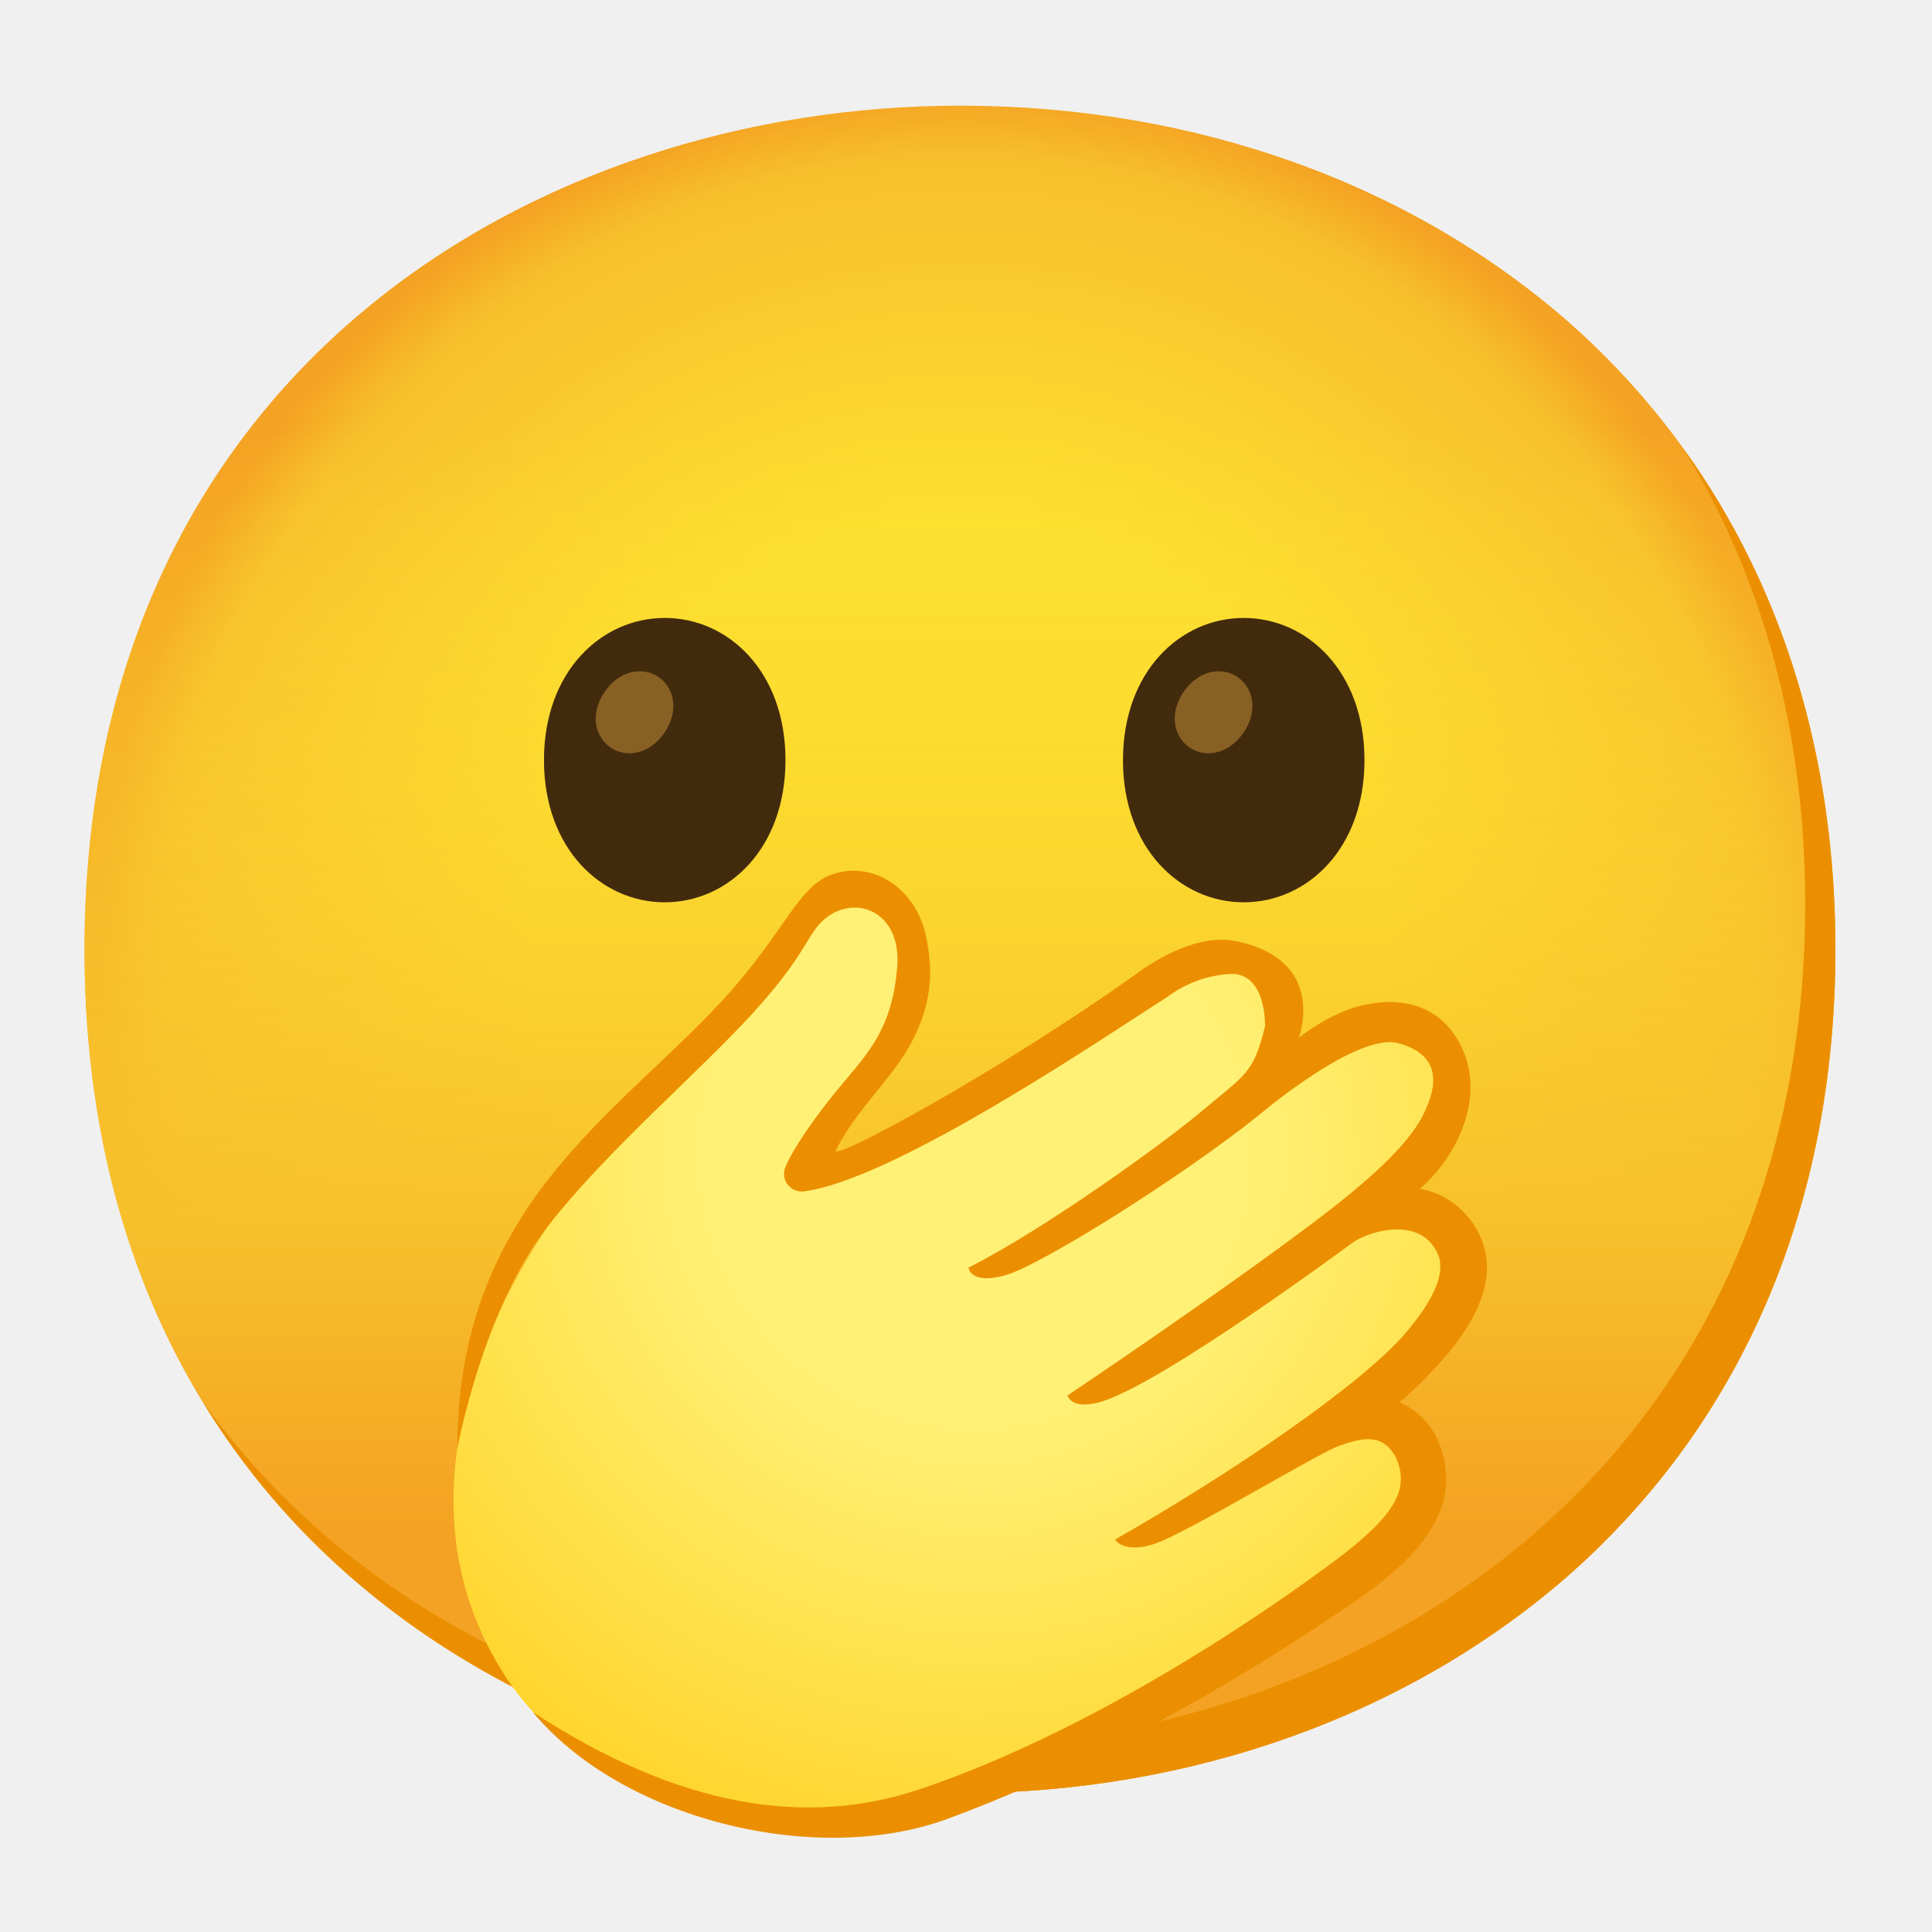
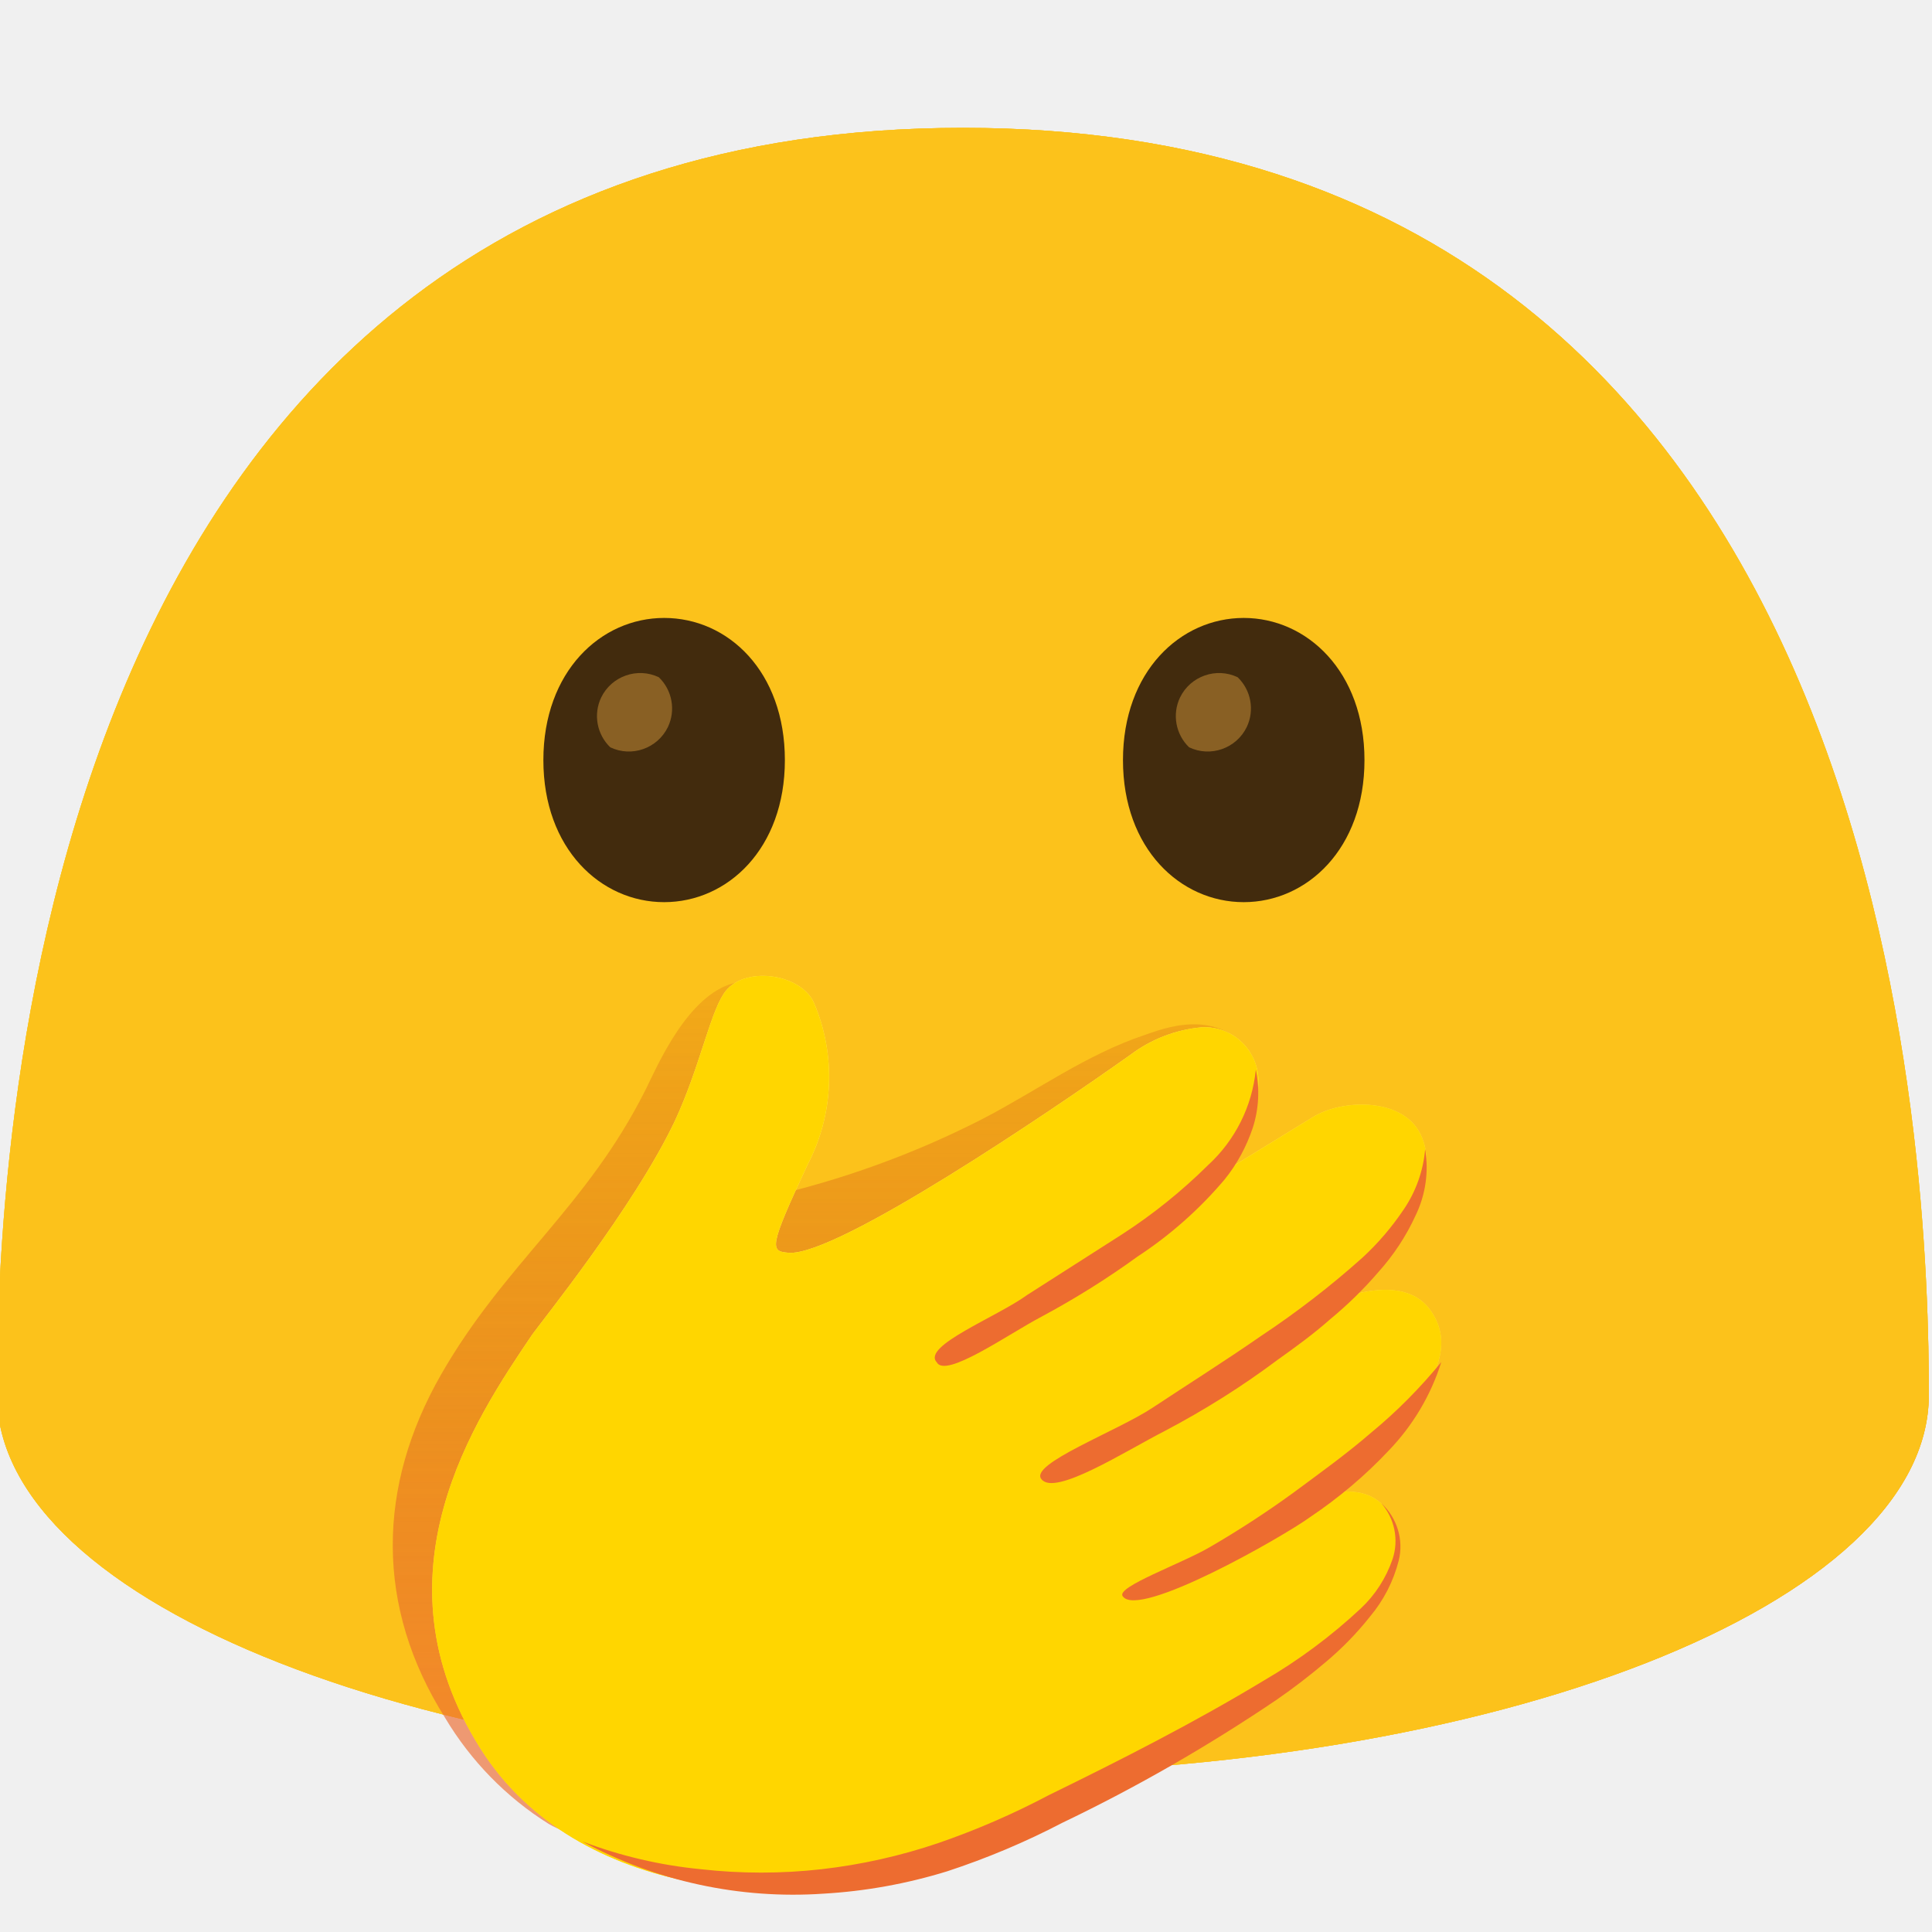
- <svg xmlns="http://www.w3.org/2000/svg" version="1.1" id="Raised-Hand" x="0px" y="0px" viewBox="0 0 128 128" style="enable-background:new 0 0 128 128;" xml:space="preserve">
-   <radialGradient id="face_1_" cx="63.6" cy="-7019.461" r="56.96" gradientTransform="matrix(1 0 0 -1 0 -6956.56)" gradientUnits="userSpaceOnUse">
-     <stop offset="0.5" style="stop-color:#FDE030" />
-     <stop offset="0.919" style="stop-color:#F7C02B" />
-     <stop offset="1" style="stop-color:#F4A223" />
-   </radialGradient>
-   <path id="face_44_" style="fill:url(#face_1_);" d="M63.6,118.8c-27.9,0-58-17.5-58-55.9S35.7,7,63.6,7c15.5,0,29.8,5.1,40.4,14.4  c11.5,10.2,17.6,24.6,17.6,41.5s-6.1,31.2-17.6,41.4C93.4,113.6,79,118.8,63.6,118.8z" />
-   <linearGradient id="face_2_" gradientUnits="userSpaceOnUse" x1="63.6" y1="-7075.361" x2="63.6" y2="-6963.56" gradientTransform="matrix(1 0 0 -1 0 -6956.56)">
-     <stop offset="0.158" style="stop-color:#F4A223" />
-     <stop offset="0.333" style="stop-color:#F7C02B" />
-     <stop offset="0.807" style="stop-color:#FDE030;stop-opacity:0" />
-   </linearGradient>
-   <path id="face_65_" style="fill:url(#face_2_);" d="M63.6,118.8c-27.9,0-58-17.5-58-55.9S35.7,7,63.6,7c15.5,0,29.8,5.1,40.4,14.4  c11.5,10.2,17.6,24.6,17.6,41.5s-6.1,31.2-17.6,41.4C93.4,113.6,79,118.8,63.6,118.8z" />
-   <path style="fill:#EB8F00;" d="M111.49,29.67c5.33,8.6,8.11,18.84,8.11,30.23c0,16.9-6.1,31.2-17.6,41.4  c-10.6,9.3-25,14.5-40.4,14.5c-18.06,0-37.04-7.35-48.18-22.94c10.76,17.66,30.99,25.94,50.18,25.94c15.4,0,29.8-5.2,40.4-14.5  c11.5-10.2,17.6-24.5,17.6-41.4C121.6,50.16,118.13,38.84,111.49,29.67z" />
-   <g>
-     <path style="fill:#422B0D;" d="M44.04,40.94L44.04,40.94c-4.19,0-8,3.54-8,9.42s3.81,9.42,8,9.42l0,0c4.19,0,8-3.54,8-9.42   S48.24,40.94,44.04,40.94z" />
-     <g>
-       <g id="peepers_146_">
-         <path style="fill:#896024;" d="M43.65,44.87L43.65,44.87c-1.03-0.72-2.58-0.49-3.58,0.95c-1,1.45-0.67,2.97,0.36,3.69l0,0     c1.03,0.72,2.58,0.49,3.58-0.95S44.69,45.59,43.65,44.87z" />
-       </g>
-     </g>
-     <path style="fill:#422B0D;" d="M82.4,40.94L82.4,40.94c-4.19,0-8,3.54-8,9.42s3.81,9.42,8,9.42l0,0c4.19,0,8-3.54,8-9.42   S86.59,40.94,82.4,40.94z" />
-     <g>
-       <g id="peepers_145_">
-         <path style="fill:#896024;" d="M82.01,44.87L82.01,44.87c-1.03-0.72-2.58-0.49-3.58,0.95c-1,1.45-0.67,2.97,0.36,3.69l0,0     c1.03,0.72,2.58,0.49,3.58-0.95C83.38,47.11,83.04,45.59,82.01,44.87z" />
-       </g>
-     </g>
+ <svg xmlns="http://www.w3.org/2000/svg" width="128" height="128" viewBox="0 0 128 128" fill="none">
+   <g clip-path="url(#clip0_3834_6)">
+     <path d="M63.8 8.47C1.28 8.47 -0.2 78.55 -0.2 92.42C-0.2 106.3 28.45 117.53 63.8 117.53C99.15 117.53 127.79 106.3 127.79 92.42C127.79 78.55 126.31 8.47 63.8 8.47Z" fill="#FCC21B" />
+     <path d="M63.8 8.47C1.28 8.47 -0.2 78.55 -0.2 92.42C-0.2 106.3 28.45 117.53 63.8 117.53C99.15 117.53 127.79 106.3 127.79 92.42C127.79 78.55 126.31 8.47 63.8 8.47Z" fill="url(#paint0_radial_3834_6)" />
+     <path d="M63.8 8.47C1.28 8.47 -0.2 78.55 -0.2 92.42C-0.2 106.3 28.45 117.53 63.8 117.53C99.15 117.53 127.79 106.3 127.79 92.42C127.79 78.55 126.31 8.47 63.8 8.47Z" fill="#FCC21B" />
+     <path d="M44 40.94C39.81 40.94 36 44.48 36 50.36C36 56.24 39.81 59.77 44 59.77C48.2 59.77 52 56.23 52 50.36C52 44.49 48.24 40.94 44 40.94Z" fill="#422B0D" />
+     <path d="M43.65 44.87C42.23 44.19 40.52 44.79 39.83 46.21C39.3 47.32 39.54 48.65 40.43 49.51C41.85 50.19 43.56 49.59 44.25 48.17C44.78 47.06 44.54 45.73 43.65 44.87Z" fill="#896024" />
+     <path d="M82.4 40.94C78.21 40.94 74.4 44.48 74.4 50.36C74.4 56.24 78.21 59.77 82.4 59.77C86.59 59.77 90.4 56.23 90.4 50.36C90.4 44.49 86.59 40.94 82.4 40.94Z" fill="#422B0D" />
+     <path d="M82 44.87C80.58 44.19 78.87 44.79 78.18 46.21C77.65 47.32 77.89 48.65 78.78 49.51C80.2 50.19 81.91 49.59 82.6 48.17C83.13 47.06 82.89 45.73 82 44.87Z" fill="#896024" />
+     <path opacity="0.66" d="M79.17 83C79.62 81 79.96 81.91 80.25 79.92C80.47 78.42 82.93 75.1 82.96 73.59C82.96 72.48 83.5 70.72 82.87 69.81C80.67 66.67 76.99 68.18 75.87 68.56C72.01 69.84 68.7 72.26 65.12 74.12C60.57 76.45 55.74 78.2 50.75 79.33C52.89 75.17 55.59 63.51 48.69 65.12C45.54 65.85 43.49 70.77 42.77 72.2C38.86 80 33.43 83.71 29.21 91.09C24.99 98.47 24.83 106.43 29.5 113.83C31.2 116.67 33.54 119.07 36.34 120.83C39.28 122.55 42.45 121.27 45.21 119.83C52.03 116.34 58.42 112.07 64.26 107.11C70 102.06 74.84 95.86 77.5 88.7C78.18 86.84 78.74 84.93 79.17 83Z" fill="url(#paint1_linear_3834_6)" />
+     <path d="M94.8 86.85C92.58 83.67 86.8 86.92 86.8 86.92C86.8 86.92 89.8 84.31 92.3 81.92C93.9 80.39 95.3 77.13 93.99 74.92C92.68 72.71 88.87 72.85 87 74L79.67 78.5C79.67 78.5 82.42 77.3 83.25 72.58C83.77 70.67 82.65 68.7 80.74 68.18C80.38 68.08 80.01 68.04 79.64 68.06C77.91 68.21 76.26 68.85 74.87 69.9C69.57 73.66 55.42 83.25 52.25 83C51.02 82.9 50.91 82.71 53.5 77.17C55.24 73.85 55.4 69.92 53.94 66.47C53.09 64.47 49.17 63.92 47.94 65.85C47.01 67.27 46.34 70.75 44.72 74.25C42 80 35.73 87.72 35.22 88.48C31.49 94 24.54 104.29 31.82 115.83C38.26 126.05 52.96 126.53 60.49 123.83C74.88 118.73 88.13 108.93 88.38 108.73C91 106.65 93.38 103.6 92.3 100.82C90.97 97.38 86.56 99.42 86.56 99.42C89.11 97.87 91.4 95.92 93.33 93.64C95.16 91.28 96.29 89 94.8 86.85Z" fill="url(#paint2_radial_3834_6)" />
+     <path d="M94.8 86.85C92.58 83.67 86.8 86.92 86.8 86.92C86.8 86.92 89.8 84.31 92.3 81.92C93.9 80.39 95.3 77.13 93.99 74.92C92.68 72.71 88.87 72.85 87 74L79.67 78.5C79.67 78.5 82.42 77.3 83.25 72.58C83.77 70.67 82.65 68.7 80.74 68.18C80.38 68.08 80.01 68.04 79.64 68.06C77.91 68.21 76.26 68.85 74.87 69.9C69.57 73.66 55.42 83.25 52.25 83C51.02 82.9 50.91 82.71 53.5 77.17C55.24 73.85 55.4 69.92 53.94 66.47C53.09 64.47 49.17 63.92 47.94 65.85C47.01 67.27 46.34 70.75 44.72 74.25C42 80 35.73 87.72 35.22 88.48C31.49 94 24.54 104.29 31.82 115.83C38.26 126.05 52.96 126.53 60.49 123.83C74.88 118.73 88.13 108.93 88.38 108.73C91 106.65 93.38 103.6 92.3 100.82C90.97 97.38 86.56 99.42 86.56 99.42C89.11 97.87 91.4 95.92 93.33 93.64C95.16 91.28 96.29 89 94.8 86.85Z" fill="#FFD600" />
+     <path d="M62.06 90.25C61.06 89.17 66.06 87.25 68.06 85.79L74.32 81.79C76.38 80.46 78.29 78.92 80.03 77.2C81.83 75.55 82.96 73.3 83.2 70.87C83.47 72.15 83.4 73.48 83 74.72C82.58 75.97 81.95 77.14 81.12 78.16C79.46 80.12 77.53 81.83 75.38 83.24C73.34 84.72 71.21 86.05 68.99 87.24C66.77 88.41 62.63 91.35 62.06 90.25Z" fill="#ED6C30" />
+     <path d="M74.38 105.75C73.93 105.13 78.29 103.6 80.19 102.48C82.08 101.38 83.91 100.19 85.67 98.91C87.44 97.6 89.21 96.33 90.85 94.91C92.55 93.51 94.1 91.94 95.49 90.24C94.8 92.44 93.6 94.45 92 96.11C90.44 97.77 88.69 99.24 86.8 100.51C85 101.82 75.4 107.3 74.38 105.75Z" fill="#ED6C30" />
+     <path d="M69 98C68.15 97 74 94.83 76.37 93.26C78.74 91.69 81.11 90.2 83.52 88.53C85.9 86.95 88.16 85.21 90.28 83.31C91.31 82.36 92.22 81.29 93 80.13C93.81 78.94 94.3 77.56 94.42 76.13C94.67 77.62 94.45 79.16 93.79 80.52C93.16 81.9 92.32 83.17 91.31 84.29C90.34 85.42 89.27 86.46 88.12 87.41C86.99 88.41 85.81 89.26 84.62 90.11C82.27 91.87 79.78 93.43 77.18 94.8C74.54 96.15 69.88 99.15 69 98Z" fill="#ED6C30" />
+     <path d="M38.58 122C41.1 122.96 43.74 123.58 46.43 123.84C49.09 124.14 51.77 124.14 54.43 123.84C57.06 123.54 59.65 122.96 62.16 122.11C64.68 121.24 67.13 120.18 69.49 118.93C74.34 116.56 79.15 114.11 83.75 111.33C86.05 109.99 88.2 108.39 90.15 106.57C91.11 105.67 91.83 104.55 92.26 103.3C92.69 102.02 92.4 100.6 91.51 99.59C92.56 100.55 93.01 102.01 92.67 103.39C92.32 104.76 91.67 106.03 90.76 107.11C89.89 108.21 88.91 109.21 87.84 110.11C86.79 111 85.7 111.84 84.57 112.62C80.04 115.68 75.3 118.41 70.37 120.77C67.92 122.05 65.37 123.12 62.75 123.98C60.09 124.8 57.34 125.3 54.56 125.46C49.01 125.84 43.47 124.64 38.58 122Z" fill="#ED6C30" />
  </g>
-   <g id="palm">
-     <radialGradient id="prop-2_1_" cx="64.526" cy="-4876.936" r="65.331" gradientTransform="matrix(1 0 0 -1 0 -4800.56)" gradientUnits="userSpaceOnUse">
-       <stop offset="0.27" style="stop-color:#FFF176" />
-       <stop offset="1" style="stop-color:#FFC400" />
+   <defs>
+     <radialGradient id="paint0_radial_3834_6" cx="0" cy="0" r="1" gradientUnits="userSpaceOnUse" gradientTransform="translate(60 66) rotate(-4.82522) scale(77.2739 64.4837)">
+       <stop offset="0.5" stop-color="#FDE030" />
+       <stop offset="0.92" stop-color="#F7C02B" />
+       <stop offset="1" stop-color="#F4A223" />
    </radialGradient>
-     <path id="prop-2" style="fill:url(#prop-2_1_);" d="M96.32,81.86c-2.22-3.18-8,0.07-8,0.07s3-2.61,5.5-5c1.6-1.53,3-4.79,1.69-7   s-5.12-2.07-6.99-0.92l-7.33,4.5c0,0,2.75-1.2,3.58-5.92c0.52-1.91-0.6-3.88-2.51-4.4c-0.36-0.1-0.73-0.14-1.1-0.12   c-1.73,0.15-3.38,0.79-4.77,1.84c-5.3,3.76-19.45,13.35-22.62,13.1c-1.23-0.1,0.35-3.89,2.63-6.07s4.85-7.2,3.4-10.65   c-0.85-2-4.26-3.44-5.49-1.51c-0.93,1.42-4.51,6.02-8.07,9.48c-3.56,3.47-9.42,11.22-9.93,11.98c-3.73,5.52-10.25,18.06-2.97,29.6   c6.44,10.22,21.14,10.7,28.67,8c14.39-5.1,27.64-14.9,27.89-15.1c2.62-2.08,5-5.13,3.92-7.91c-1.33-3.44-5.74-1.4-5.74-1.4   c2.55-1.55,4.84-3.5,6.77-5.78C96.68,86.29,97.81,84.01,96.32,81.86z" />
-     <path style="fill:#EB8F00;" d="M96.03,89.56c1.18-1.52,3.94-5.07,1.52-8.56c-0.87-1.23-2.08-2-3.49-2.24   c2.37-1.97,4.91-6.57,2.2-10.35c-1.01-1.41-2.94-2.51-6.01-1.8c-2.21,0.51-4.19,2.14-4.19,2.14c0.07-0.27,1.81-5.18-4.2-6.4   c-2.42-0.49-5.17,1.11-6.75,2.3c-9.13,6.48-20.13,12.4-19.73,11.55c1.42-2.82,3.82-4.78,5.12-7.35c1.43-2.84,1.23-5.01,0.84-6.87   c-0.64-3-3.35-4.94-6.09-4.09c-2.41,0.75-3.17,3.83-7.49,8.5c-7,7.56-17.46,13.63-17.46,29.57c0,0,1.71-9.25,6.01-14.74   c4.05-5.16,9.97-10.13,13.65-14.19c3.5-3.85,3.51-5.16,4.67-6.14c2.02-1.7,5.12-0.51,4.81,3.19c-0.36,4.45-2.23,5.95-4.26,8.49   c-1.25,1.57-2.58,3.42-3.14,4.74c-0.36,0.84,0.33,1.74,1.24,1.62c6.13-0.81,20.37-10.55,24-12.84c1.16-0.88,2.54-1.41,3.93-1.54   c2.74-0.39,2.6,3.45,2.6,3.45c-0.77,3.15-1.26,3.15-4.4,5.79c-2.23,1.87-10.12,7.61-15.24,10.19c0,0,0.09,1.17,2.46,0.5   s11.71-6.54,16.74-10.57c0,0,6.52-5.57,9.3-4.79c2.82,0.8,2.57,2.76,1.68,4.62c-0.88,1.86-3.19,4.1-6.85,6.89   c-6.58,5-16.77,11.82-16.77,11.82s0.21,1,2.19,0.43c4.03-1.17,16.61-10.49,16.61-10.49c0.98-0.76,4.26-1.81,5.54,0.34   c0.69,1.01,0.53,2.66-1.89,5.52c-2.88,3.43-11.67,9.41-19.31,13.75c0,0,0.58,0.98,2.69,0.26s10.83-6.03,12.21-6.49   c1.38-0.46,2.76-0.9,3.68,0.73c1.09,2.25-0.37,4.03-3.26,6.33c-0.12,0.09-13.88,10.85-28.19,15.69c-7.56,2.56-16.01,1.24-25.7-5.09   c5.88,7.1,18.72,10.27,27.43,7.09c14.65-5.36,28.21-15.25,28.32-15.34c2.1-1.67,6.47-5.13,4.06-10.08   c-0.63-1.11-1.47-1.8-2.39-2.19C93.91,91.89,95.01,90.77,96.03,89.56z" />
-   </g>
+     <linearGradient id="paint1_linear_3834_6" x1="54.598" y1="117.25" x2="54.598" y2="60.37" gradientUnits="userSpaceOnUse">
+       <stop offset="0.08" stop-color="#ED6C30" />
+       <stop offset="1" stop-color="#BF360C" stop-opacity="0.2" />
+     </linearGradient>
+     <radialGradient id="paint2_radial_3834_6" cx="0" cy="0" r="1" gradientUnits="userSpaceOnUse" gradientTransform="translate(63.06 81.94) scale(65.06 65.06)">
+       <stop offset="0.27" stop-color="#FFF176" />
+       <stop offset="1" stop-color="#FFC400" />
+     </radialGradient>
+     <clipPath id="clip0_3834_6">
+       <rect width="128" height="128" fill="white" />
+     </clipPath>
+   </defs>
</svg>
